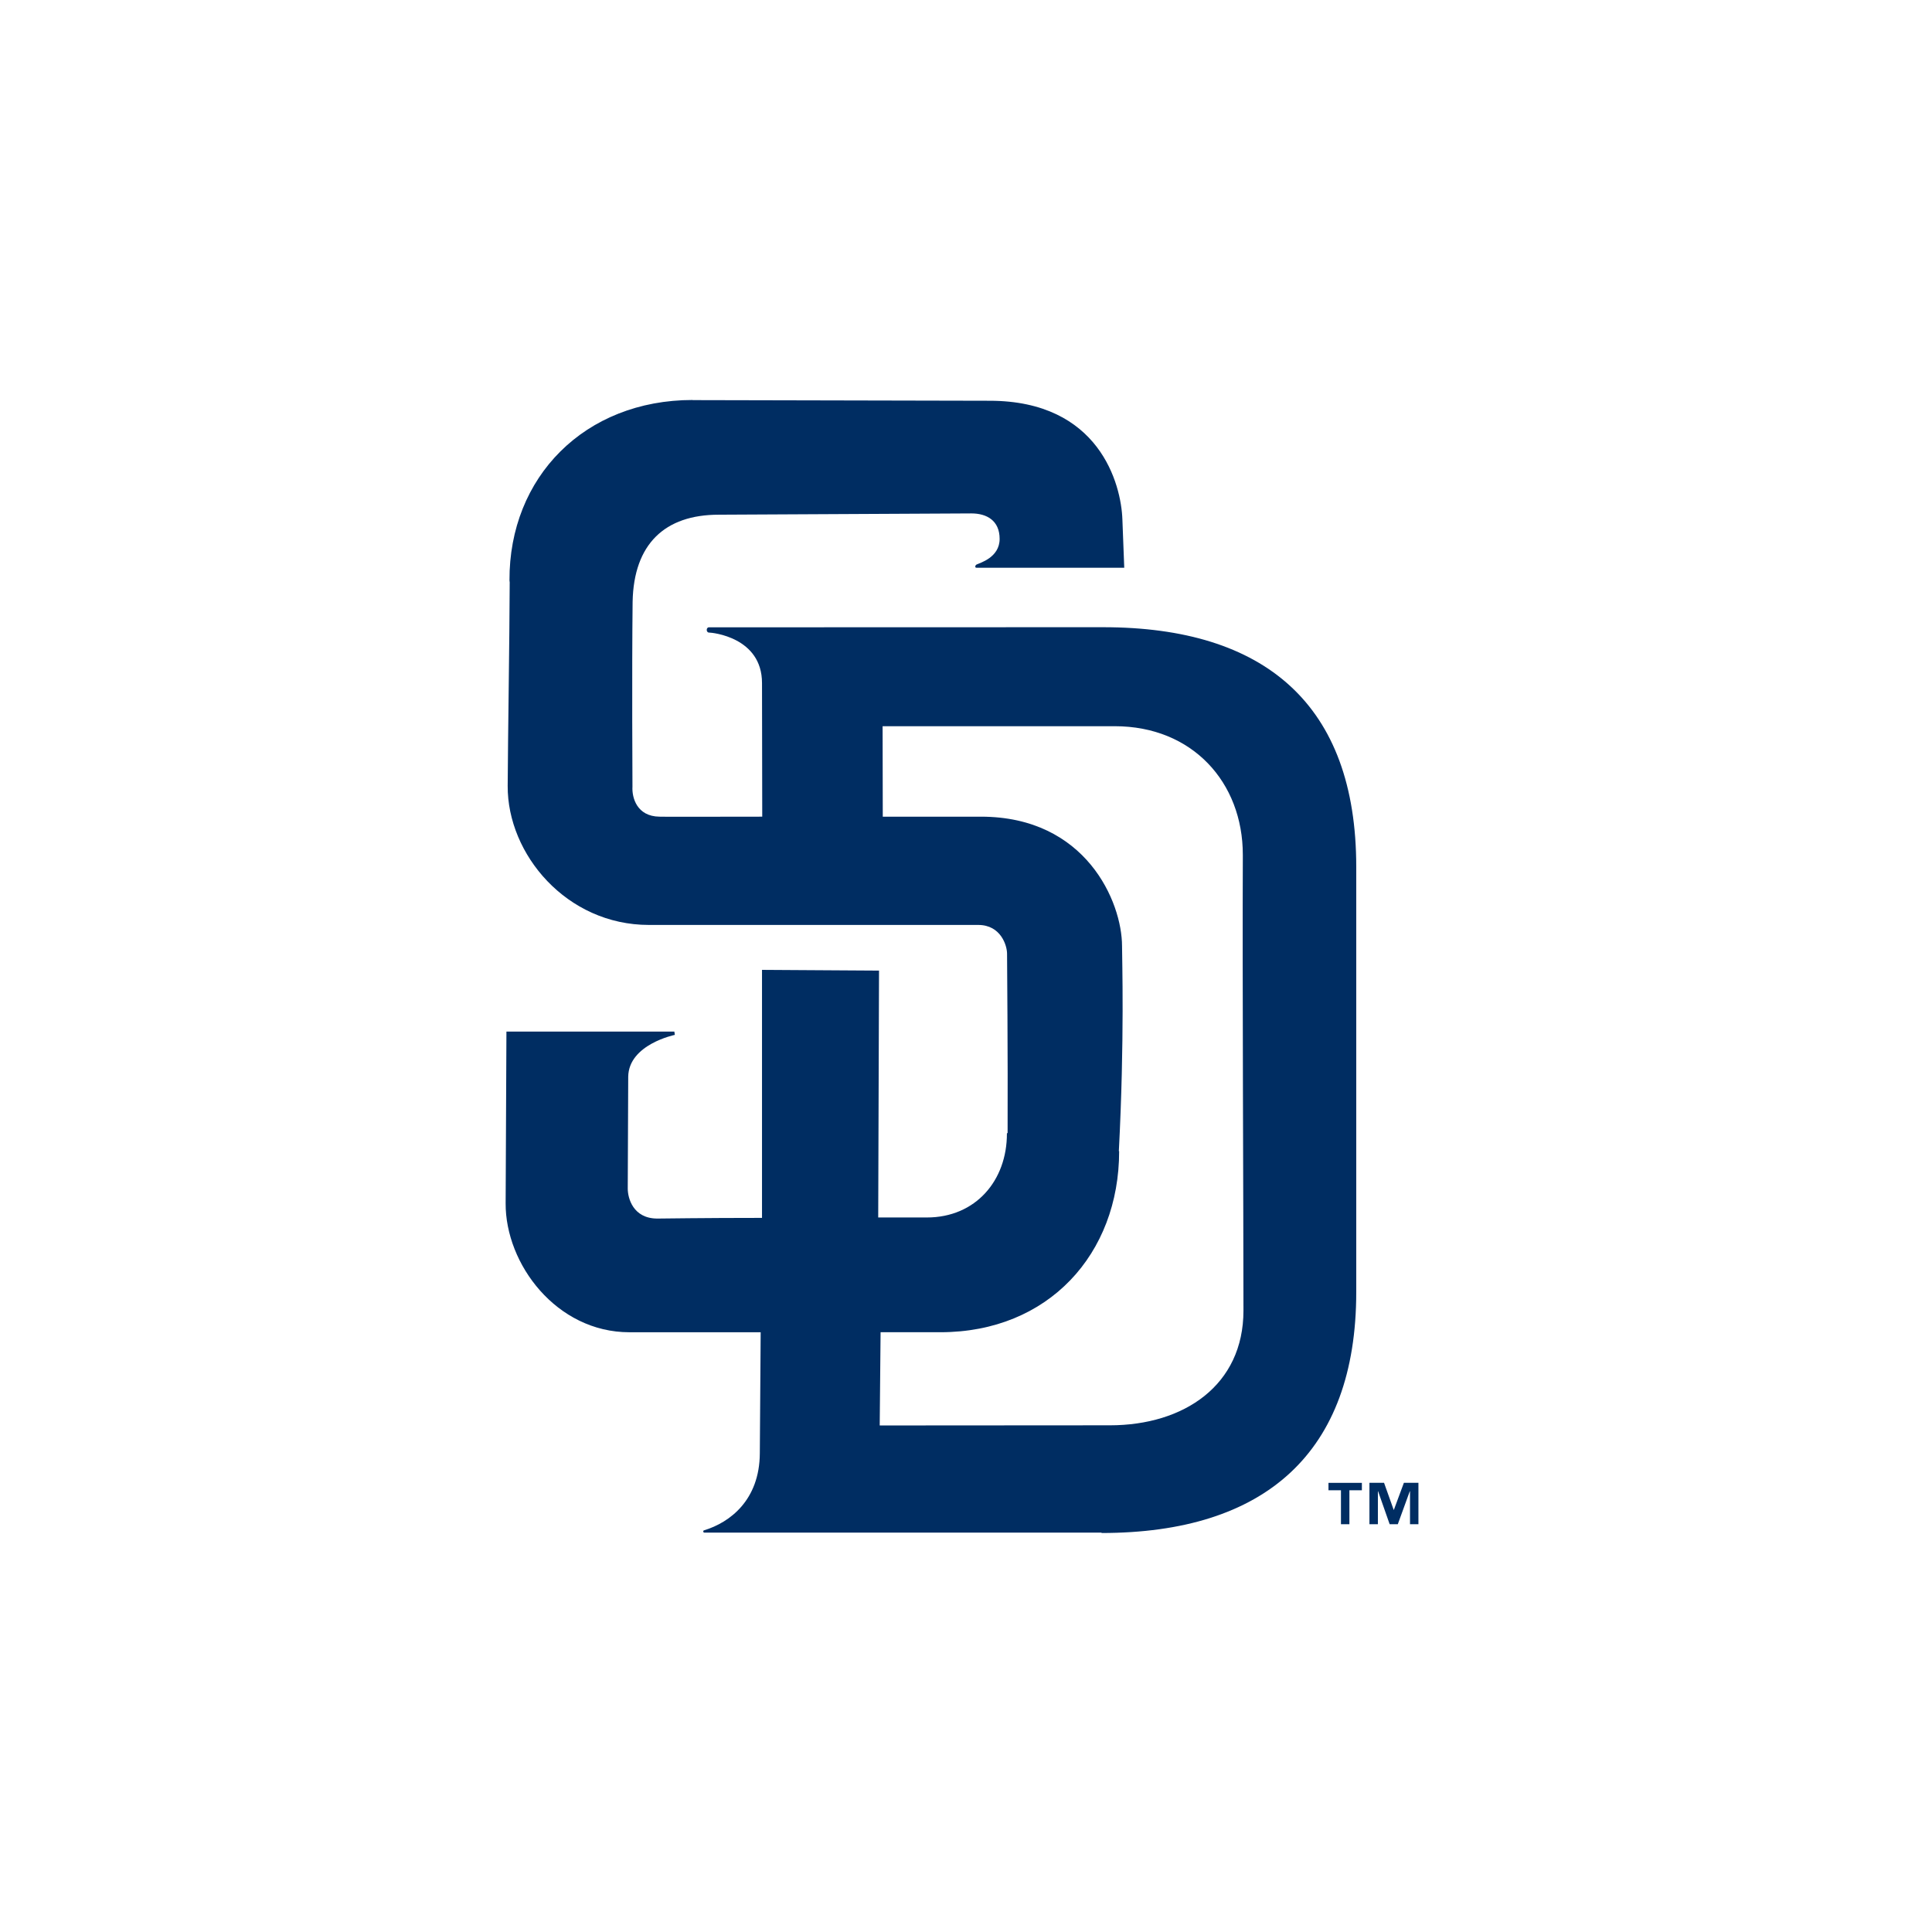
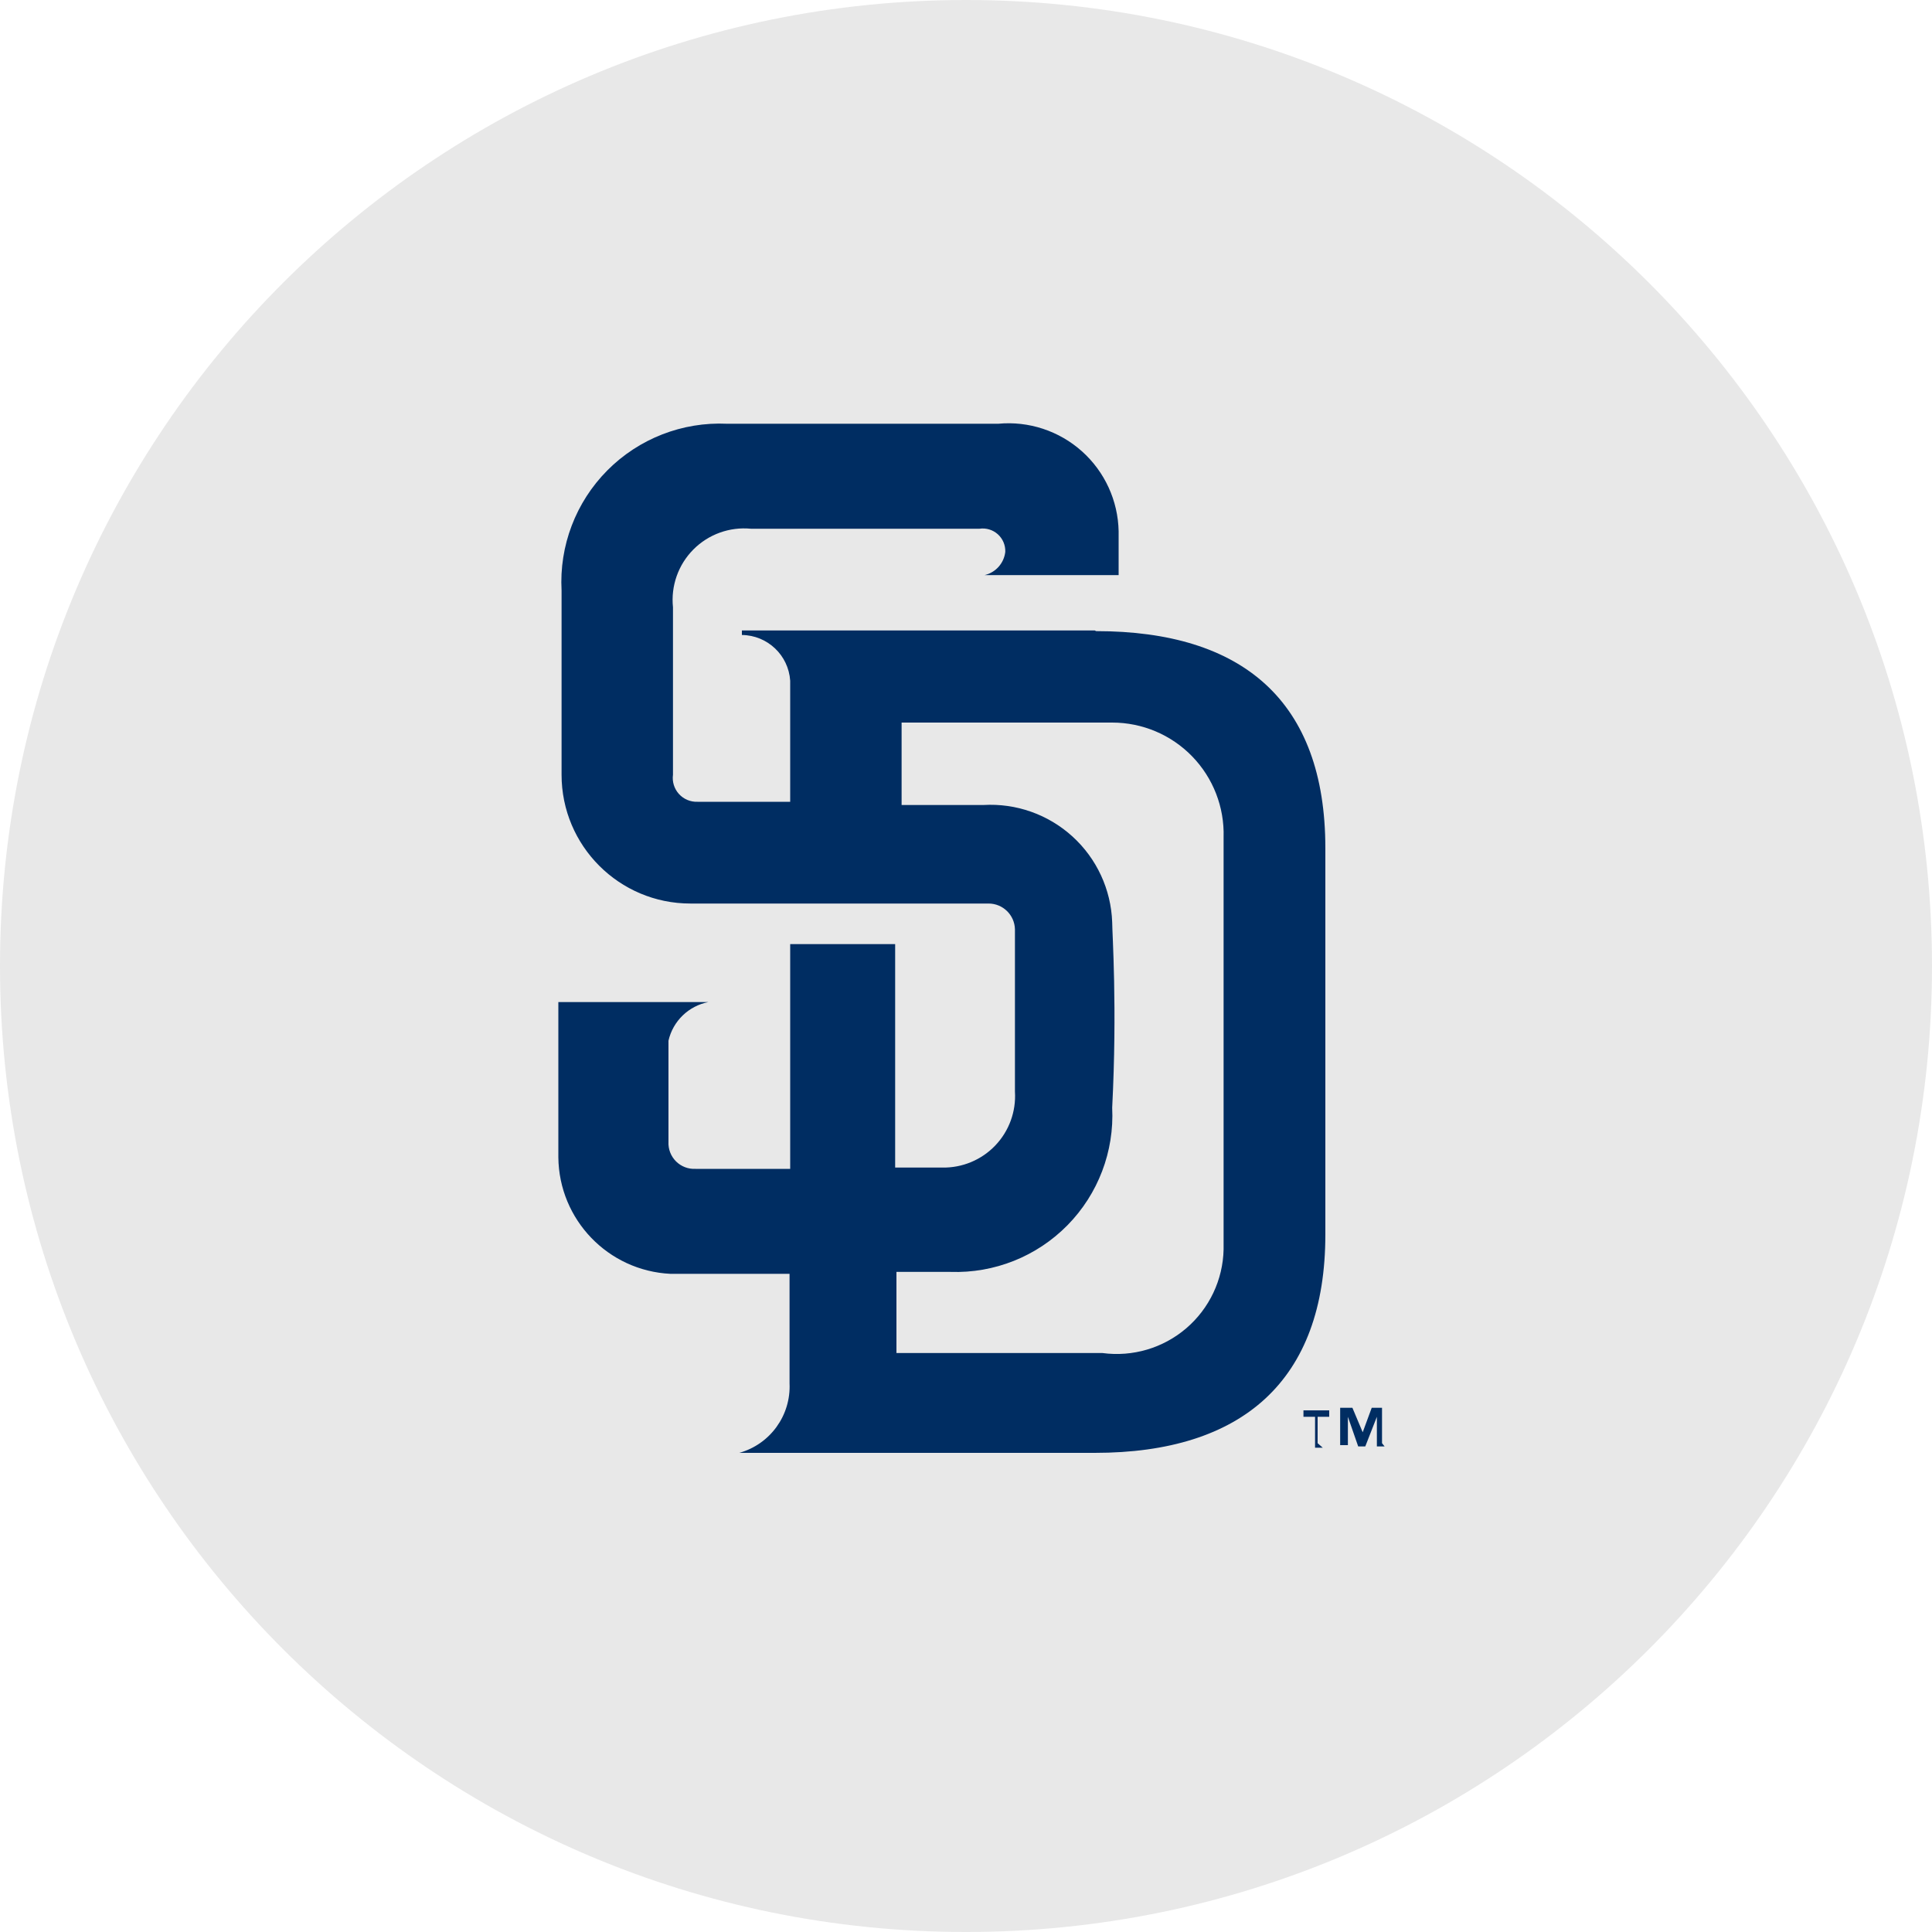
- <svg xmlns="http://www.w3.org/2000/svg" width="512" height="512" viewBox="0 0 512 512">
-   <path d="M329.363 226.705c-.145 31.32.166 93.157.166 120.612 0 19.81-15.777 30.405-35.41 30.405-22.066 0-60.986.04-60.986.04l.23-24.708h15.857c28.626 0 47.365-20.755 47.365-47.973l-.08-.022c1.533-29.43.847-51.124.847-54.322 0-11.718-9.565-34.31-37.38-34.31h-26.028l-.046-23.974h61.522c20.592 0 33.94 14.898 33.94 34.053v.202zm-36.992-60.49l-104.483.03c-.814 0-.77 1.39 0 1.39.81 0 14.053 1.214 14.053 13.385l.06 35.405c-15.692 0-25.406.067-27.248 0-5.98-.078-7.316-5.05-7.143-7.95 0-.326-.175-30.285.04-49.024.31-15.257 8.5-23.05 22.834-23.05l66.958-.34c4.003 0 7.47 1.85 7.47 6.75 0 4.938-5.214 6.358-6.122 6.8-.395.227-.48.843-.038.843h39.185l-.492-12.79c-.318-9.377-6.107-31.46-35.19-31.46l-78.733-.17.046-.032c-28.622 0-48.673 20.423-48.55 47.807l.058.535c-.057 16.315-.453 39.244-.534 53.933-.1 18.088 15.587 36.842 37.427 36.842h87.276c6.018 0 7.635 5.503 7.635 7.61 0 .75.234 27.89.146 47.505l-.184.13c.04 12.46-8.265 22.28-21.21 22.28h-12.897l.215-65.425-31.01-.194v65.728c-15.632 0-26.42.178-27.73.178-6.46 0-7.85-5.45-7.85-7.935 0-1.385.085-22.016.124-29.622.09-8.61 12.356-11.12 12.356-11.12l-.13-.873h-44.5s-.128 30.578-.21 45.483c-.098 16.105 13.474 34.197 32.796 34.197h34.79l-.227 32.125c-.087 12.358-7.916 18.275-14.74 20.354-.313 0-.355.62.04.62h105.257v.1c43.234 0 67.503-21.17 67.503-63.838v-112.7c0-43.07-24.268-63.504-67.05-63.504zm65.235 237.718v-9.002h3.306v-1.967h-8.853v1.97h3.31v9h2.24zm18.292 0v-10.97h-3.854l-2.656 7.166h-.046l-2.555-7.17h-3.872v10.97h2.24v-8.724h.055l3.063 8.726h2.16l3.173-8.726h.06v8.726h2.235z" fill="#002D62" fill-rule="evenodd" />
+ <svg xmlns="http://www.w3.org/2000/svg" id="Layer_1" data-name="Layer 1" viewBox="0 0 30 30">
+   <defs>
+     <style>.cls-1{fill:#e8e8e8;}.cls-2{fill:#002d62;}</style>
+   </defs>
+   <circle class="cls-1" cx="15" cy="15" r="15" />
+   <path class="cls-2" d="M19,13c0,1.66,0,4.94,0,6.4a1.66,1.66,0,0,1-1.88,1.61H13.92V19.75h0.84a2.43,2.43,0,0,0,2.51-2.55h0c0.08-1.56,0-2.71,0-2.88a1.89,1.89,0,0,0-2-1.82H14V11.22h3.27A1.73,1.73,0,0,1,19,13h0Zm-2-3.21H11.52s0,0.07,0,.07a0.76,0.76,0,0,1,.75.71v1.88H10.83a0.37,0.37,0,0,1-.38-0.42s0-1.61,0-2.6a1.11,1.11,0,0,1,1.21-1.22l3.55,0a0.35,0.35,0,0,1,.4.36,0.42,0.42,0,0,1-.32.36s0,0,0,0h2.08l0-.68a1.71,1.71,0,0,0-1.87-1.67H11.29A2.46,2.46,0,0,0,8.72,9.17v0c0,0.87,0,2.08,0,2.86a2,2,0,0,0,2,2h4.63a0.41,0.41,0,0,1,.41.4s0,1.48,0,2.52h0a1.11,1.11,0,0,1-1.13,1.18H13.9V14.66H12.27v3.49H10.8a0.4,0.4,0,0,1-.42-0.42c0-.07,0-1.17,0-1.57A0.79,0.79,0,0,1,11,15.56v0H8.67s0,1.62,0,2.41a1.83,1.83,0,0,0,1.74,1.81h1.85v1.7a1.07,1.07,0,0,1-.78,1.08,0,0,0,0,0,0,0H17c2.29,0,3.58-1.12,3.58-3.39v-6c0-2.29-1.29-3.37-3.56-3.37h0Zm3.46,12.62V22h0.18v-0.1H20.24V22h0.18v0.48h0.12Zm1,0V21.86H21.3l-0.14.38h0L21,21.86H20.81v0.58h0.12V22h0l0.16,0.46h0.11L21.38,22h0v0.46H21.5Z" />
</svg>
